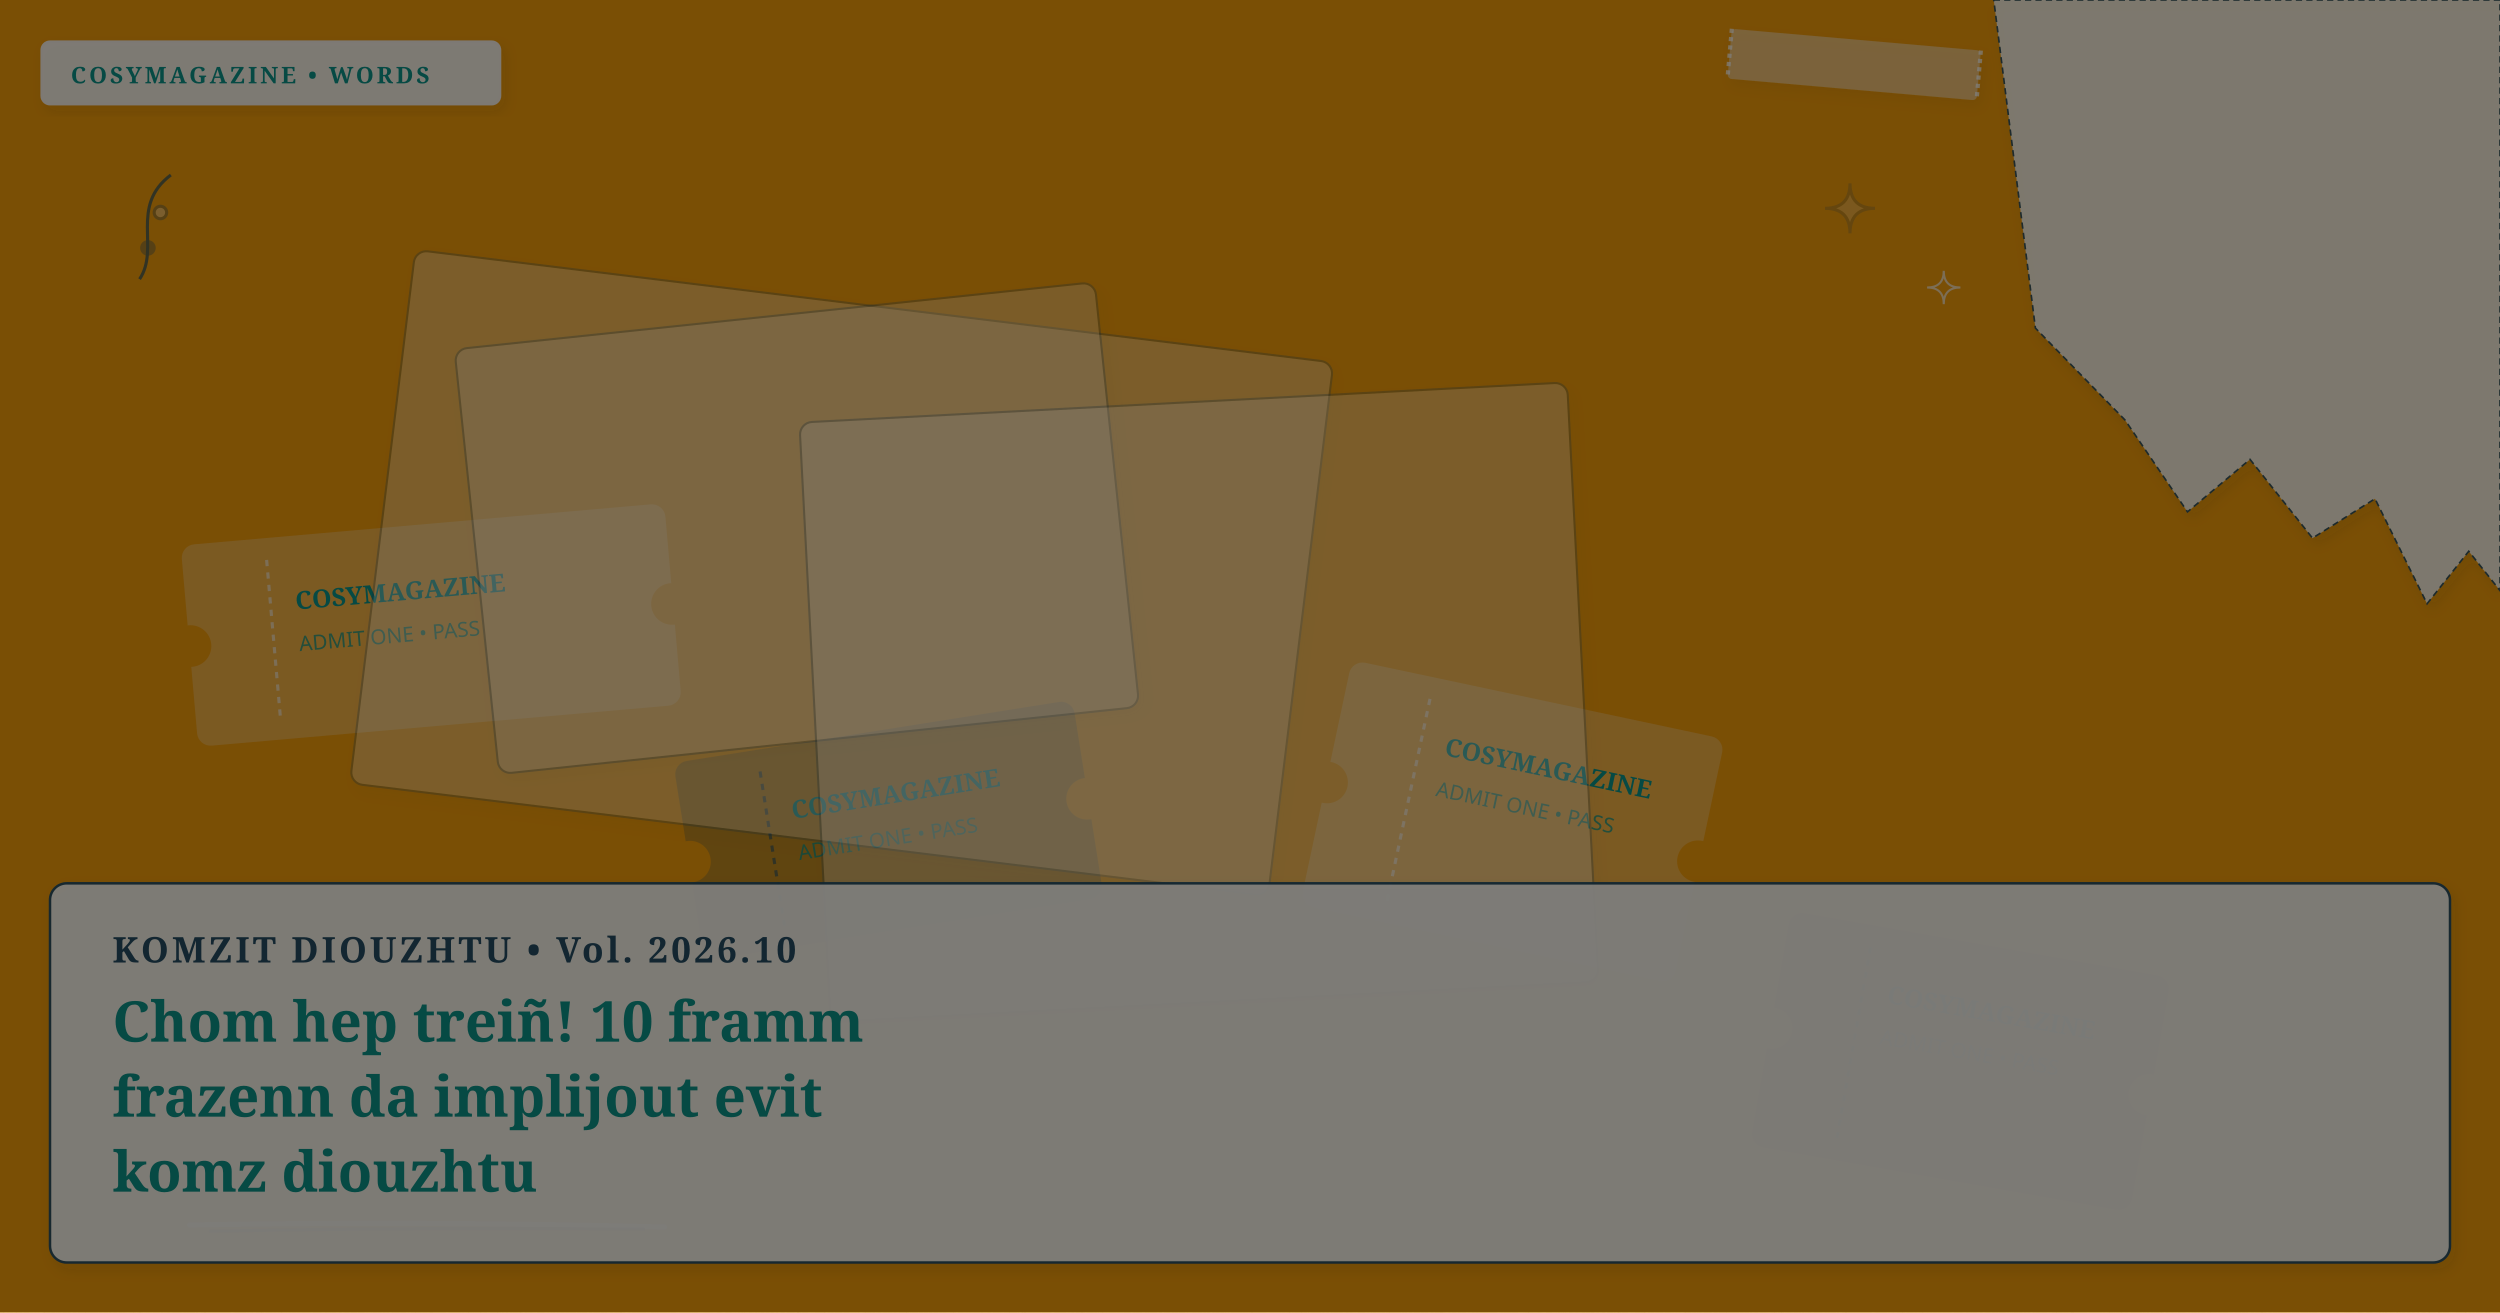
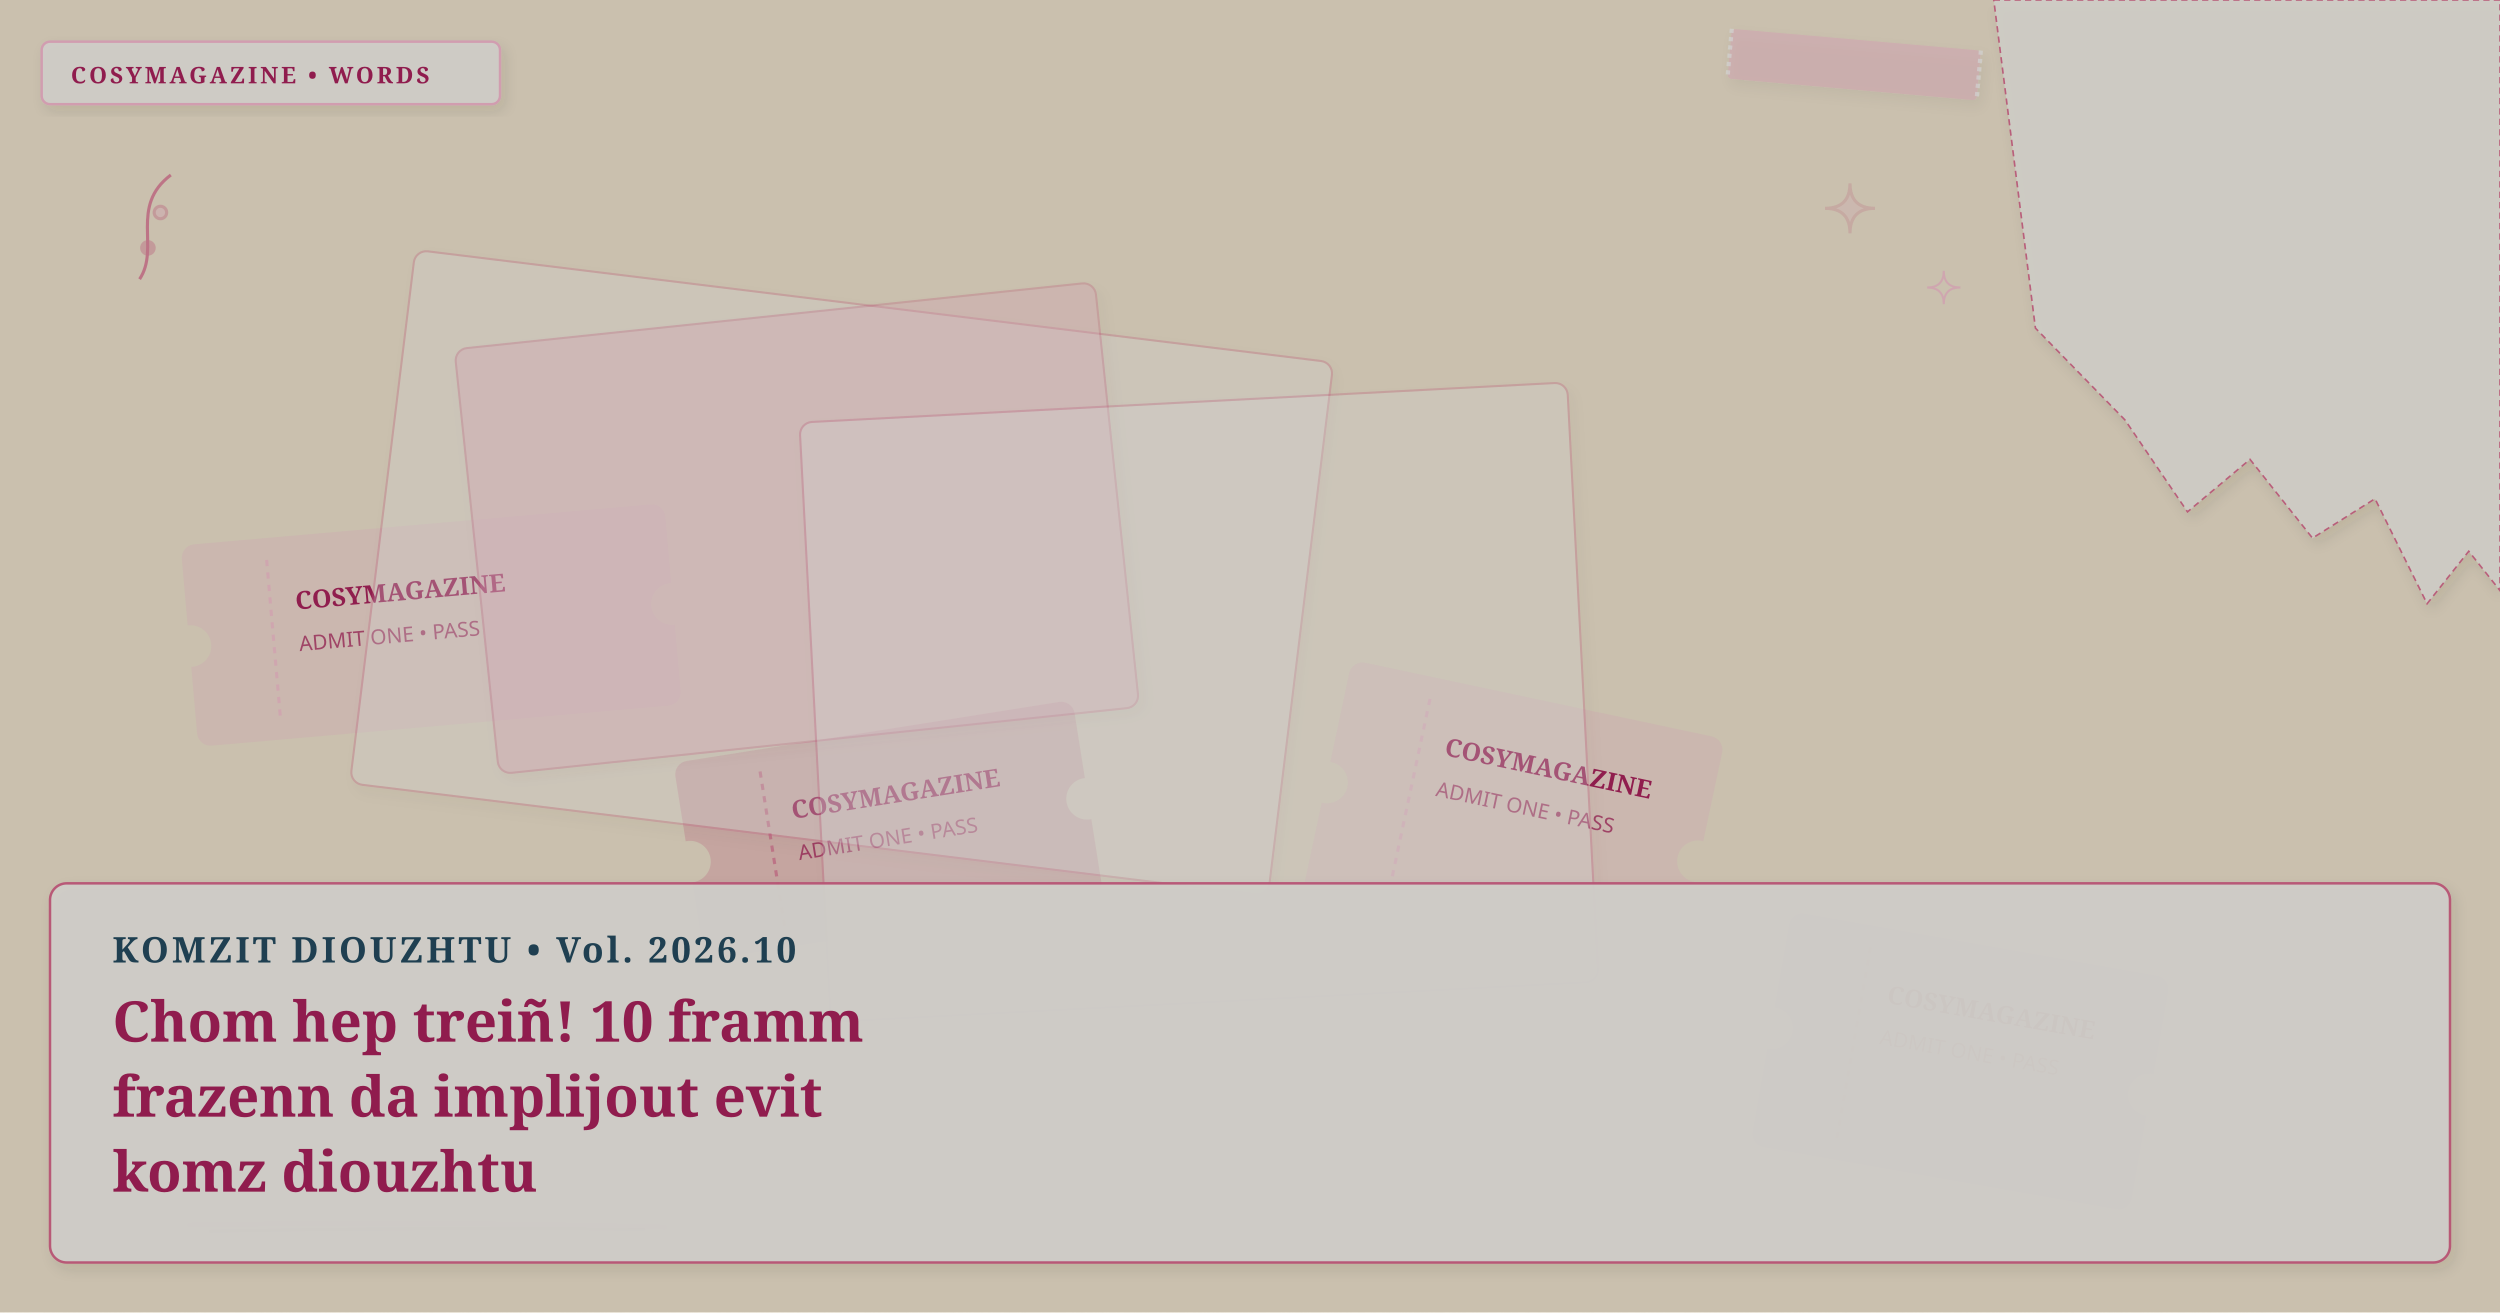
<svg xmlns="http://www.w3.org/2000/svg" viewBox="0 0 1200 630" width="100%" height="100%" preserveAspectRatio="xMidYMid slice" class="cosy-cover-art" data-motif="ticket-stub" data-seed="stop-translating-10-sentence-frames-br" data-lang="br">
  <defs>
    <filter id="soft-shadow" x="-20%" y="-20%" width="140%" height="140%">
      <feDropShadow dx="2" dy="3" stdDeviation="3" flood-color="#3C281E" flood-opacity="0.10" />
    </filter>
    <filter id="paper-grain" x="0%" y="0%" width="100%" height="100%">
      <feTurbulence type="fractalNoise" baseFrequency="0.65" numOctaves="3" result="noise" />
      <feColorMatrix type="saturate" values="0" />
      <feComponentTransfer>
        <feFuncA type="linear" slope="0.05" />
      </feComponentTransfer>
      <feBlend mode="multiply" in="SourceGraphic" result="blend" />
    </filter>
  </defs>
  <style>
        @media (prefers-reduced-motion: reduce) {
          .cosy-cover-art * { animation: none !important; transition: none !important; }
        }
      </style>
-   <rect width="1200" height="630" fill="#f59e0b" />
+   <rect width="1200" height="630" fill="#f6ead4" />
  <g transform="rotate(12 726 394.5)">
-     <rect x="635" y="335" width="182" height="119" rx="6" fill="#faf7f2" opacity="0.25" stroke="#faf7f2" stroke-width="1" />
-     <circle cx="635" cy="394.5" r="10" fill="#f59e0b" />
-     <circle cx="817" cy="394.5" r="10" fill="#f59e0b" />
-     <line x1="675" y1="345" x2="675" y2="444" stroke="#faf7f2" stroke-dasharray="3 3" stroke-width="1.5" opacity="0.6" />
-     <text x="687" y="370" fill="#0d9488" font-family="Fraunces, serif" font-size="12" font-weight="bold">COSYMAGAZINE</text>
-     <text x="687" y="390" fill="#0d9488" font-family="DM Sans, sans-serif" font-size="10" opacity="0.75">ADMIT ONE • PASS</text>
+     <rect x="635" y="335" width="182" height="119" rx="6" fill="#ffbed7" opacity="0.25" stroke="#ffbed7" stroke-width="1" />
+     <circle cx="635" cy="394.5" r="10" fill="#f6ead4" />
+     <circle cx="817" cy="394.5" r="10" fill="#f6ead4" />
+     <line x1="675" y1="345" x2="675" y2="444" stroke="#ffbed7" stroke-dasharray="3 3" stroke-width="1.5" opacity="0.6" />
+     <text x="687" y="370" fill="#b0245f" font-family="Fraunces, serif" font-size="12" font-weight="bold">COSYMAGAZINE</text>
+     <text x="687" y="390" fill="#b0245f" font-family="DM Sans, sans-serif" font-size="10" opacity="0.75">ADMIT ONE • PASS</text>
  </g>
  <g transform="rotate(10 941 509.5)">
-     <rect x="849" y="453" width="184" height="113" rx="6" fill="#254E63" opacity="0.25" stroke="#254E63" stroke-width="1" />
-     <circle cx="849" cy="509.5" r="10" fill="#f59e0b" />
-     <circle cx="1033" cy="509.5" r="10" fill="#f59e0b" />
-     <line x1="889" y1="463" x2="889" y2="556" stroke="#254E63" stroke-dasharray="3 3" stroke-width="1.5" opacity="0.6" />
-     <text x="901" y="488" fill="#0d9488" font-family="Fraunces, serif" font-size="12" font-weight="bold">COSYMAGAZINE</text>
-     <text x="901" y="508" fill="#0d9488" font-family="DM Sans, sans-serif" font-size="10" opacity="0.75">ADMIT ONE • PASS</text>
+     <rect x="849" y="453" width="184" height="113" rx="6" fill="#e0678f" opacity="0.25" stroke="#e0678f" stroke-width="1" />
+     <circle cx="849" cy="509.5" r="10" fill="#f6ead4" />
+     <circle cx="1033" cy="509.5" r="10" fill="#f6ead4" />
+     <line x1="889" y1="463" x2="889" y2="556" stroke="#e0678f" stroke-dasharray="3 3" stroke-width="1.5" opacity="0.6" />
+     <text x="901" y="488" fill="#b0245f" font-family="Fraunces, serif" font-size="12" font-weight="bold">COSYMAGAZINE</text>
+     <text x="901" y="508" fill="#b0245f" font-family="DM Sans, sans-serif" font-size="10" opacity="0.75">ADMIT ONE • PASS</text>
  </g>
  <g transform="rotate(-5 207 300)">
-     <rect x="91" y="252" width="232" height="96" rx="6" fill="#faf7f2" opacity="0.25" stroke="#faf7f2" stroke-width="1" />
-     <circle cx="91" cy="300" r="10" fill="#f59e0b" />
-     <circle cx="323" cy="300" r="10" fill="#f59e0b" />
-     <line x1="131" y1="262" x2="131" y2="338" stroke="#faf7f2" stroke-dasharray="3 3" stroke-width="1.5" opacity="0.6" />
-     <text x="143" y="287" fill="#0d9488" font-family="Fraunces, serif" font-size="12" font-weight="bold">COSYMAGAZINE</text>
-     <text x="143" y="307" fill="#0d9488" font-family="DM Sans, sans-serif" font-size="10" opacity="0.75">ADMIT ONE • PASS</text>
+     <rect x="91" y="252" width="232" height="96" rx="6" fill="#ffbed7" opacity="0.25" stroke="#ffbed7" stroke-width="1" />
+     <circle cx="91" cy="300" r="10" fill="#f6ead4" />
+     <circle cx="323" cy="300" r="10" fill="#f6ead4" />
+     <line x1="131" y1="262" x2="131" y2="338" stroke="#ffbed7" stroke-dasharray="3 3" stroke-width="1.5" opacity="0.6" />
+     <text x="143" y="287" fill="#b0245f" font-family="Fraunces, serif" font-size="12" font-weight="bold">COSYMAGAZINE</text>
+     <text x="143" y="307" fill="#b0245f" font-family="DM Sans, sans-serif" font-size="10" opacity="0.75">ADMIT ONE • PASS</text>
  </g>
  <g transform="rotate(-9 426.5 398.5)">
-     <rect x="330" y="351" width="193" height="95" rx="6" fill="#254E63" opacity="0.25" stroke="#254E63" stroke-width="1" />
-     <circle cx="330" cy="398.5" r="10" fill="#f59e0b" />
-     <circle cx="523" cy="398.5" r="10" fill="#f59e0b" />
-     <line x1="370" y1="361" x2="370" y2="436" stroke="#254E63" stroke-dasharray="3 3" stroke-width="1.5" opacity="0.6" />
-     <text x="382" y="386" fill="#0d9488" font-family="Fraunces, serif" font-size="12" font-weight="bold">COSYMAGAZINE</text>
-     <text x="382" y="406" fill="#0d9488" font-family="DM Sans, sans-serif" font-size="10" opacity="0.75">ADMIT ONE • PASS</text>
+     <rect x="330" y="351" width="193" height="95" rx="6" fill="#e0678f" opacity="0.25" stroke="#e0678f" stroke-width="1" />
+     <circle cx="330" cy="398.5" r="10" fill="#f6ead4" />
+     <circle cx="523" cy="398.5" r="10" fill="#f6ead4" />
+     <line x1="370" y1="361" x2="370" y2="436" stroke="#e0678f" stroke-dasharray="3 3" stroke-width="1.5" opacity="0.6" />
+     <text x="382" y="386" fill="#b0245f" font-family="Fraunces, serif" font-size="12" font-weight="bold">COSYMAGAZINE</text>
+     <text x="382" y="406" fill="#b0245f" font-family="DM Sans, sans-serif" font-size="10" opacity="0.75">ADMIT ONE • PASS</text>
  </g>
  <g transform="rotate(7 404 275)">
-     <rect x="182" y="146" width="444" height="258" rx="6" fill="#FFFFFF" opacity="0.3" stroke="#254E63" stroke-width="1" filter="url(#soft-shadow)" />
+     <rect x="182" y="146" width="444" height="258" rx="6" fill="#FFFFFF" opacity="0.3" stroke="#e0678f" stroke-width="1" filter="url(#soft-shadow)" />
  </g>
  <g transform="rotate(-6 382.5 253.5)">
-     <rect x="228" y="151" width="309" height="205" rx="6" fill="#faf7f2" opacity="0.3" stroke="#254E63" stroke-width="1" filter="url(#soft-shadow)" />
+     <rect x="228" y="151" width="309" height="205" rx="6" fill="#ffbed7" opacity="0.3" stroke="#e0678f" stroke-width="1" filter="url(#soft-shadow)" />
  </g>
  <g transform="rotate(-3 575.5 337)">
-     <rect x="391" y="193" width="369" height="288" rx="6" fill="#FFFFFF" opacity="0.3" stroke="#254E63" stroke-width="1" filter="url(#soft-shadow)" />
+     <rect x="391" y="193" width="369" height="288" rx="6" fill="#FFFFFF" opacity="0.3" stroke="#e0678f" stroke-width="1" filter="url(#soft-shadow)" />
  </g>
  <g class="cover-torn-paper" filter="url(#soft-shadow)">
-     <polygon points="957,0 1200,0 1200,283.5 1185,264.6 1165,289.8 1140,239.4 1110,258.3 1080,220.5 1050,245.7 1020,201.6 977,157.5 957,0" fill="#FCF9F2" opacity="0.9" stroke="#254E63" stroke-width="0.8" stroke-dasharray="3 2" />
+     <polygon points="957,0 1200,0 1200,283.5 1185,264.6 1165,289.8 1140,239.4 1110,258.3 1080,220.5 1050,245.7 1020,201.6 977,157.5 957,0" fill="#FCF9F2" opacity="0.9" stroke="#e0678f" stroke-width="0.8" stroke-dasharray="3 2" />
  </g>
  <g transform="rotate(5 890 31)" filter="url(#soft-shadow)">
-     <rect x="830" y="19" width="120" height="24" rx="2" fill="#faf7f2" opacity="0.45" />
+     <rect x="830" y="19" width="120" height="24" rx="2" fill="#ffbed7" opacity="0.45" />
    <line x1="830" y1="19" x2="830" y2="43" stroke="#FFFFFF" stroke-width="2" stroke-dasharray="2 2" opacity="0.7" />
    <line x1="950" y1="19" x2="950" y2="43" stroke="#FFFFFF" stroke-width="2" stroke-dasharray="2 2" opacity="0.7" />
  </g>
-   <g class="cover-tiny-doodles" stroke="#254E63" stroke-width="1.5" fill="none" opacity="0.7">
-     <path d="M 888 88 Q 888 100 900 100 Q 888 100 888 112 Q 888 100 876 100 Q 888 100 888 88 Z" fill="#faf7f2" opacity="0.3" />
-     <path d="M 933 130 Q 933 138 941 138 Q 933 138 933 146 Q 933 138 925 138 Q 933 138 933 130 Z" stroke="#faf7f2" stroke-width="1" />
+   <g class="cover-tiny-doodles" stroke="#e0678f" stroke-width="1.5" fill="none" opacity="0.7">
+     <path d="M 888 88 Q 888 100 900 100 Q 888 100 888 112 Q 888 100 876 100 Q 888 100 888 88 Z" fill="#ffbed7" opacity="0.3" />
+     <path d="M 933 130 Q 933 138 941 138 Q 933 138 933 146 Q 933 138 925 138 Q 933 138 933 130 Z" stroke="#ffbed7" stroke-width="1" />
    <path d="M 67 134 C 77 119, 62 99, 82 84" />
-     <circle cx="71" cy="119" r="3" fill="#254E63" opacity="0.5" />
-     <circle cx="77" cy="102" r="3" fill="#faf7f2" opacity="0.5" />
+     <circle cx="71" cy="119" r="3" fill="#e0678f" opacity="0.5" />
+     <circle cx="77" cy="102" r="3" fill="#ffbed7" opacity="0.5" />
  </g>
  <g class="cover-sketchy-underline">
-     <path d="M 91 588 Q 205 586 319 589" stroke="#faf7f2" stroke-width="2.5" stroke-linecap="round" fill="none" opacity="0.75" />
-     <path d="M 101 591 Q 205 589 309 590" stroke="#254E63" stroke-width="1.5" stroke-linecap="round" fill="none" opacity="0.5" />
+     <path d="M 91 588 Q 205 586 319 589" stroke="#ffbed7" stroke-width="2.5" stroke-linecap="round" fill="none" opacity="0.75" />
+     <path d="M 101 591 Q 205 589 309 590" stroke="#e0678f" stroke-width="1.5" stroke-linecap="round" fill="none" opacity="0.5" />
  </g>
  <g class="cover-masthead-label" filter="url(#soft-shadow)">
-     <rect x="20" y="20" width="220" height="30" rx="4" fill="#FCF9F2" opacity="0.95" stroke="#faf7f2" stroke-width="1.2" />
-     <text x="34" y="40" fill="#0d9488" font-family="Fraunces, 'Lora', Georgia, serif" font-size="11" font-weight="bold" letter-spacing="1.4">COSYMAGAZINE • WORDS</text>
+     <rect x="20" y="20" width="220" height="30" rx="4" fill="#FCF9F2" opacity="0.95" stroke="#ffbed7" stroke-width="1.2" />
+     <text x="34" y="40" fill="#b0245f" font-family="Fraunces, 'Lora', Georgia, serif" font-size="11" font-weight="bold" letter-spacing="1.4">COSYMAGAZINE • WORDS</text>
  </g>
  <g class="cover-text-overlay" filter="url(#soft-shadow)">
-     <rect class="cover-overlay-box" x="24" y="424" width="1152" height="182" rx="8" fill="#FCF9F2" opacity="0.96" stroke="#254E63" stroke-width="1.2" />
+     <rect class="cover-overlay-box" x="24" y="424" width="1152" height="182" rx="8" fill="#FCF9F2" opacity="0.96" stroke="#e0678f" stroke-width="1.2" />
    <text x="54" y="462" fill="#254E63" font-family="Fraunces, 'Lora', Georgia, serif" font-size="17" font-weight="bold" letter-spacing="1.5">KOMZIT DIOUZHTU • Vol. 2026.10</text>
-     <text x="54" y="500" fill="#0d9488" font-family="Fraunces, 'Lora', Georgia, serif" font-size="27" font-weight="bold">Chom hep treiñ! 10 framm</text>
-     <text x="54" y="536" fill="#0d9488" font-family="Fraunces, 'Lora', Georgia, serif" font-size="27" font-weight="bold">frazenn da implijout evit</text>
-     <text x="54" y="572" fill="#0d9488" font-family="Fraunces, 'Lora', Georgia, serif" font-size="27" font-weight="bold">komz diouzhtu</text>
+     <text x="54" y="500" fill="#b0245f" font-family="Fraunces, 'Lora', Georgia, serif" font-size="27" font-weight="bold">Chom hep treiñ! 10 framm</text>
+     <text x="54" y="536" fill="#b0245f" font-family="Fraunces, 'Lora', Georgia, serif" font-size="27" font-weight="bold">frazenn da implijout evit</text>
+     <text x="54" y="572" fill="#b0245f" font-family="Fraunces, 'Lora', Georgia, serif" font-size="27" font-weight="bold">komz diouzhtu</text>
  </g>
-   <rect width="1200" height="630" filter="url(#paper-grain)" opacity="0.5" pointer-events="none" />
+   <rect width="1200" height="630" filter="url(#paper-grain)" opacity="0.18" pointer-events="none" />
</svg>
